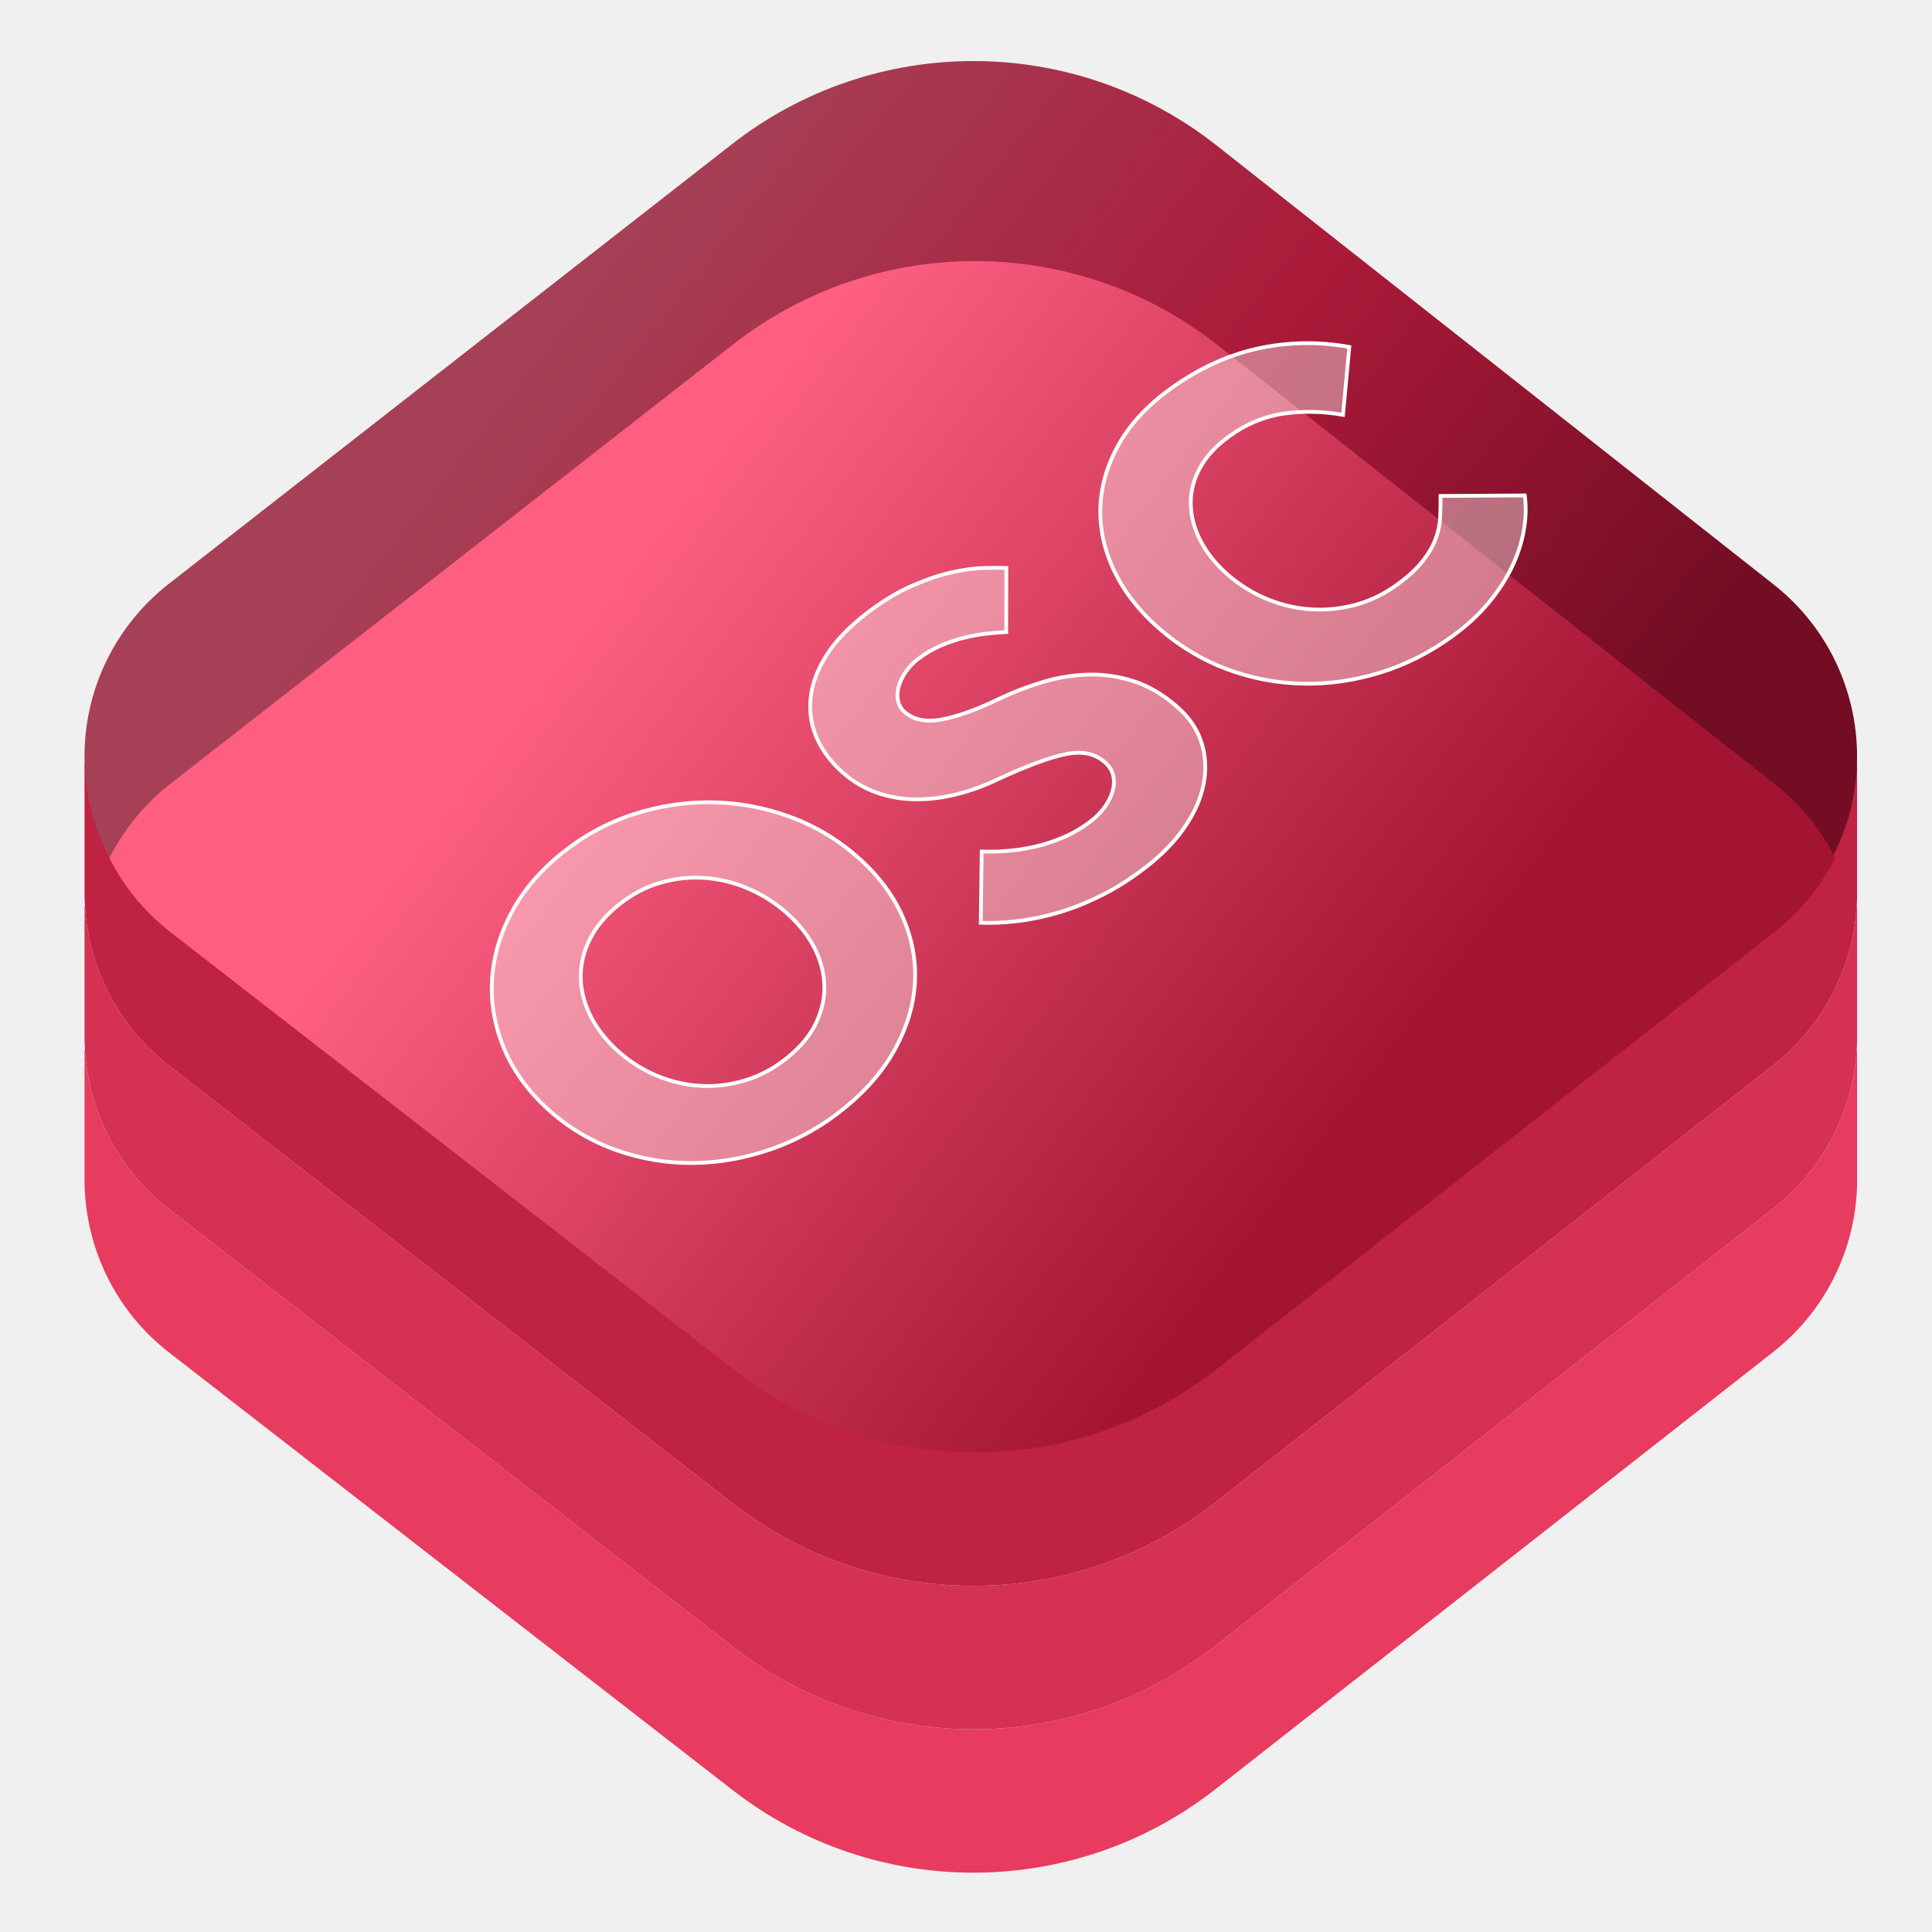
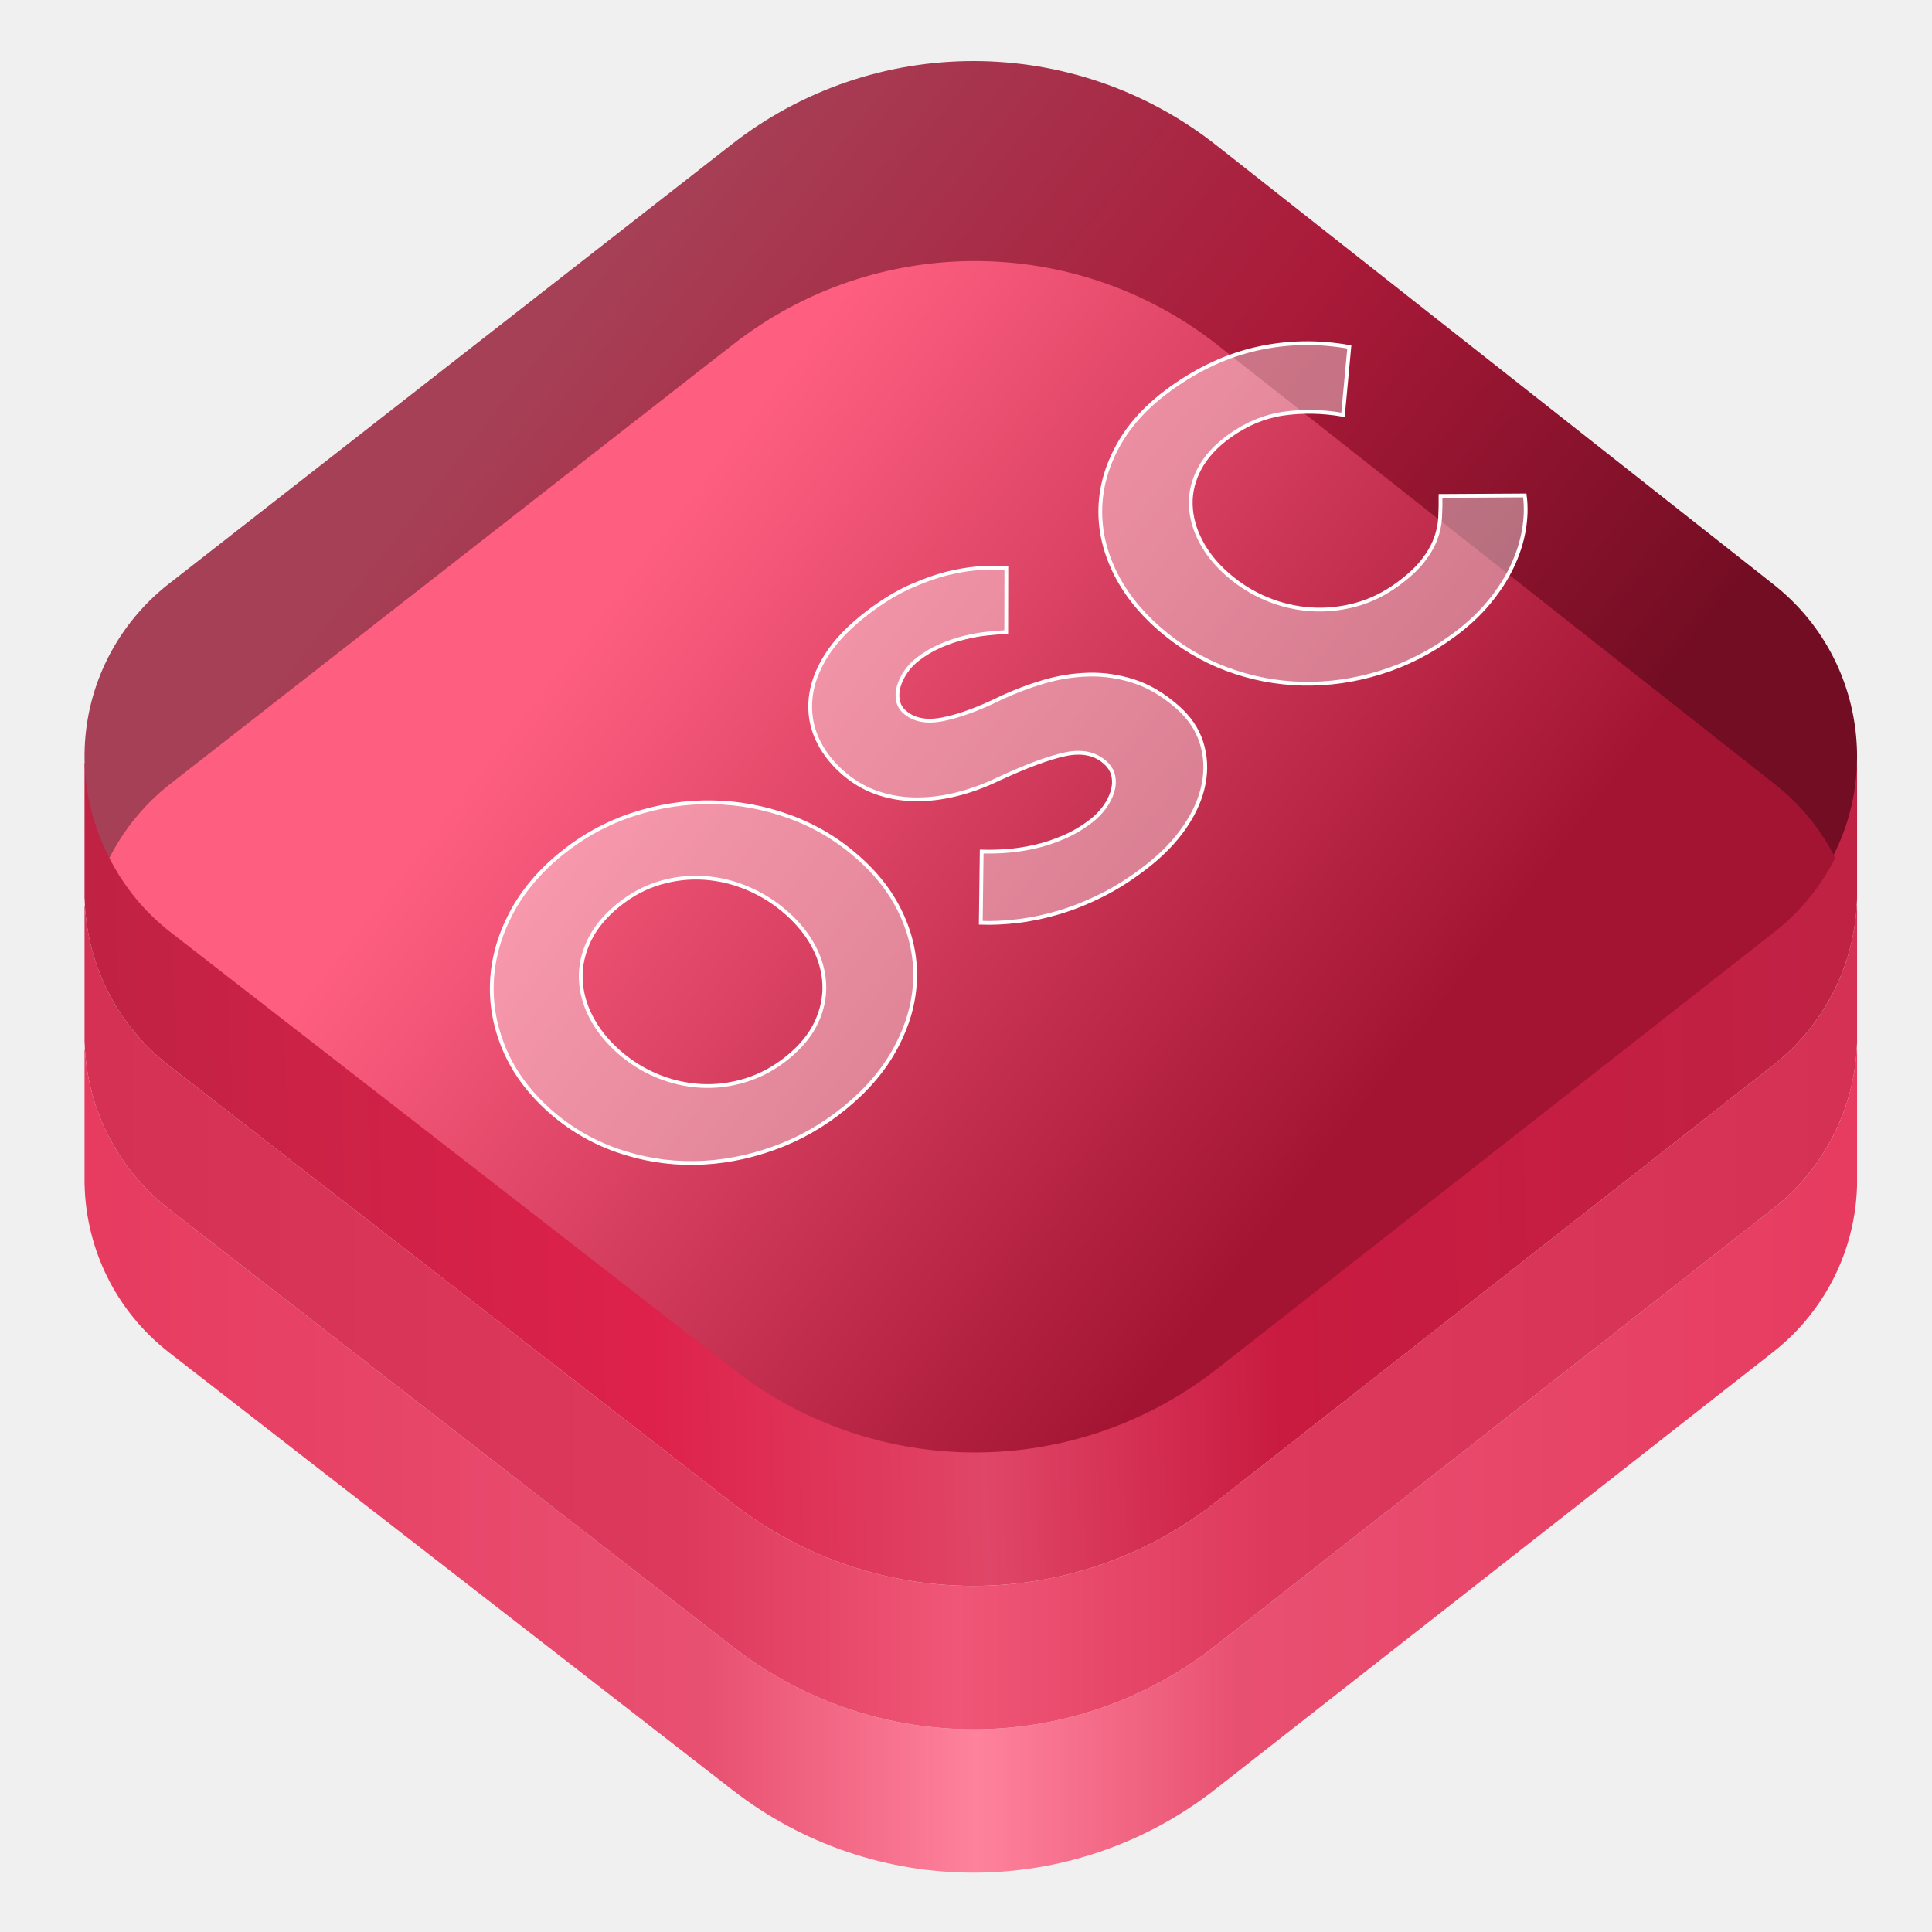
<svg xmlns="http://www.w3.org/2000/svg" width="256px" height="256px" viewBox="0 0 256 256" version="1.1">
  <defs>
-     <linearGradient x1="18.813%" y1="30.949%" x2="75.84%" y2="67.263%" id="linearGradient-1">
+     <linearGradient x1="100%" y1="100%" x2="0%" y2="100%" id="linearGradient-1">
+       <stop stop-color="#E73B60" offset="0%" />
+       <stop stop-color="#E85071" offset="34.623%" />
+       <stop stop-color="#FE829C" offset="49.639%" />
+       <stop stop-color="#E85071" offset="65.109%" />
+       <stop stop-color="#E73B60" offset="100%" />
+     </linearGradient>
+     <linearGradient x1="100%" y1="100%" x2="0%" y2="100%" id="linearGradient-2">
+       <stop stop-color="#D43154" offset="0%" />
+       <stop stop-color="#DD395C" offset="32.659%" />
+       <stop stop-color="#F05677" offset="50.818%" />
+       <stop stop-color="#DD395C" offset="66.404%" />
+       <stop stop-color="#D43154" offset="100%" />
+     </linearGradient>
+     <linearGradient x1="100%" y1="58.871%" x2="0%" y2="59.997%" id="linearGradient-3">
+       <stop stop-color="#C02244" offset="0%" />
+       <stop stop-color="#C91A40" offset="32.283%" />
+       <stop stop-color="#E04667" offset="49.489%" />
+       <stop stop-color="#DE214A" offset="68.472%" />
+       <stop stop-color="#C02244" offset="100%" />
+     </linearGradient>
+     <linearGradient x1="18.813%" y1="30.949%" x2="75.84%" y2="67.263%" id="linearGradient-4">
      <stop stop-color="#A64056" offset="0%" />
      <stop stop-color="#AA1A39" offset="52.103%" />
      <stop stop-color="#730D23" offset="100%" />
    </linearGradient>
-     <linearGradient x1="25.014%" y1="36.017%" x2="76.856%" y2="62.863%" id="linearGradient-2">
+     <linearGradient x1="25.014%" y1="36.017%" x2="76.856%" y2="62.863%" id="linearGradient-5">
      <stop stop-color="#FE5F81" offset="0%" />
      <stop stop-color="#A31433" offset="100%" />
    </linearGradient>
  </defs>
  <g id="OSCKit" stroke="none" stroke-width="1" fill="none" fill-rule="evenodd">
    <g id="StampKit-Icon" transform="translate(-7, -6)">
-       <path d="M253.072,145.092 L253.072,163.092 C252.906,169.127 250.871,175.165 246.847,180.271 C245.418,182.084 243.778,183.72 241.961,185.144 L168.066,243.065 C149.298,257.776 122.93,257.836 104.095,243.211 L29.418,185.225 C22.281,179.684 18.441,171.47 18.213,163.092 L18.2,163.092 L18.2,145.092 L18.26,145.134 C18.766,153.147 22.577,160.914 29.418,166.225 L29.418,166.225 L104.095,224.211 C122.93,238.836 149.298,238.776 168.066,224.065 L168.066,224.065 L241.961,166.144 C243.778,164.72 245.418,163.084 246.847,161.271 C250.64,156.458 252.666,150.818 253.017,145.132 L253.072,145.092 Z" id="Combined-Shape" fill="#E73B60" />
-       <path d="M253.072,126.092 L253.072,144.092 C252.906,150.127 250.871,156.165 246.847,161.271 C245.418,163.084 243.778,164.72 241.961,166.144 L168.066,224.065 C149.298,238.776 122.93,238.836 104.095,224.211 L29.418,166.225 C22.281,160.684 18.441,152.47 18.213,144.092 L18.2,144.092 L18.2,126.092 L18.26,126.134 C18.766,134.147 22.577,141.914 29.418,147.225 L29.418,147.225 L104.095,205.211 C122.93,219.836 149.298,219.776 168.066,205.065 L168.066,205.065 L241.961,147.144 C243.778,145.72 245.418,144.084 246.847,142.271 C250.64,137.458 252.666,131.818 253.017,126.132 L253.072,126.092 Z" id="Combined-Shape" fill="#D43154" />
-       <path d="M253.072,107.092 L253.072,125.092 C252.906,131.127 250.871,137.165 246.847,142.271 C245.418,144.084 243.778,145.72 241.961,147.144 L168.066,205.065 C149.298,219.776 122.93,219.836 104.095,205.211 L29.418,147.225 C22.281,141.684 18.441,133.47 18.213,125.092 L18.2,125.092 L18.2,107.092 L18.26,107.134 C18.766,115.147 22.577,122.914 29.418,128.225 L29.418,128.225 L104.095,186.211 C122.93,200.836 149.298,200.776 168.066,186.065 L168.066,186.065 L241.961,128.144 C243.778,126.72 245.418,125.084 246.847,123.271 C250.64,118.458 252.666,112.818 253.017,107.132 L253.072,107.092 Z" id="Combined-Shape" fill="#C02244" />
-       <path d="M29.357,83.37 L103.985,25.103 C122.863,10.364 149.365,10.425 168.174,25.25 L242.022,83.452 C254.601,93.366 256.761,111.6 246.847,124.179 C245.418,125.992 243.778,127.628 241.961,129.052 L168.066,186.973 C149.298,201.684 122.93,201.744 104.095,187.119 L29.418,129.133 C16.768,119.311 14.475,101.092 24.298,88.442 C25.769,86.549 27.468,84.845 29.357,83.37 Z" id="Rectangle" fill="url(#linearGradient-1)" />
-       <path d="M168.377,51.751 L242.225,109.954 C245.669,112.668 248.332,116.007 250.18,119.682 C249.32,121.387 248.278,123.032 247.05,124.589 C245.621,126.402 243.981,128.038 242.164,129.462 L168.269,187.383 C149.501,202.094 123.133,202.154 104.298,187.529 L29.621,129.543 C26.098,126.808 23.378,123.421 21.5,119.685 C22.33,118.041 23.329,116.453 24.501,114.944 C25.971,113.05 27.671,111.347 29.56,109.872 L104.188,51.605 C123.065,36.866 149.568,36.927 168.377,51.751 Z" id="Combined-Shape" fill="url(#linearGradient-2)" />
+       <path d="M253.072,145.092 L253.072,163.092 C252.906,169.127 250.871,175.165 246.847,180.271 C245.418,182.084 243.778,183.72 241.961,185.144 L168.066,243.065 C149.298,257.776 122.93,257.836 104.095,243.211 L29.418,185.225 C22.281,179.684 18.441,171.47 18.213,163.092 L18.2,163.092 L18.2,145.092 L18.26,145.134 C18.766,153.147 22.577,160.914 29.418,166.225 L29.418,166.225 L104.095,224.211 C122.93,238.836 149.298,238.776 168.066,224.065 L168.066,224.065 L241.961,166.144 C243.778,164.72 245.418,163.084 246.847,161.271 C250.64,156.458 252.666,150.818 253.017,145.132 L253.072,145.092 Z" id="Combined-Shape" fill="url(#linearGradient-1)" />
+       <path d="M253.072,126.092 L253.072,144.092 C252.906,150.127 250.871,156.165 246.847,161.271 C245.418,163.084 243.778,164.72 241.961,166.144 L168.066,224.065 C149.298,238.776 122.93,238.836 104.095,224.211 L29.418,166.225 C22.281,160.684 18.441,152.47 18.213,144.092 L18.2,144.092 L18.2,126.092 L18.26,126.134 C18.766,134.147 22.577,141.914 29.418,147.225 L29.418,147.225 L104.095,205.211 C122.93,219.836 149.298,219.776 168.066,205.065 L168.066,205.065 L241.961,147.144 C243.778,145.72 245.418,144.084 246.847,142.271 C250.64,137.458 252.666,131.818 253.017,126.132 L253.072,126.092 Z" id="Combined-Shape" fill="url(#linearGradient-2)" />
+       <path d="M253.072,107.092 L253.072,125.092 C252.906,131.127 250.871,137.165 246.847,142.271 C245.418,144.084 243.778,145.72 241.961,147.144 L168.066,205.065 C149.298,219.776 122.93,219.836 104.095,205.211 L29.418,147.225 C22.281,141.684 18.441,133.47 18.213,125.092 L18.2,125.092 L18.2,107.092 L18.26,107.134 C18.766,115.147 22.577,122.914 29.418,128.225 L29.418,128.225 L104.095,186.211 C122.93,200.836 149.298,200.776 168.066,186.065 L168.066,186.065 L241.961,128.144 C243.778,126.72 245.418,125.084 246.847,123.271 C250.64,118.458 252.666,112.818 253.017,107.132 L253.072,107.092 Z" id="Combined-Shape" fill="url(#linearGradient-3)" />
+       <path d="M29.357,83.37 L103.985,25.103 C122.863,10.364 149.365,10.425 168.174,25.25 L242.022,83.452 C254.601,93.366 256.761,111.6 246.847,124.179 C245.418,125.992 243.778,127.628 241.961,129.052 L168.066,186.973 C149.298,201.684 122.93,201.744 104.095,187.119 L29.418,129.133 C16.768,119.311 14.475,101.092 24.298,88.442 C25.769,86.549 27.468,84.845 29.357,83.37 Z" id="Rectangle" fill="url(#linearGradient-4)" />
+       <path d="M168.377,51.751 L242.225,109.954 C245.669,112.668 248.332,116.007 250.18,119.682 C249.32,121.387 248.278,123.032 247.05,124.589 C245.621,126.402 243.981,128.038 242.164,129.462 L168.269,187.383 C149.501,202.094 123.133,202.154 104.298,187.529 L29.621,129.543 C26.098,126.808 23.378,123.421 21.5,119.685 C22.33,118.041 23.329,116.453 24.501,114.944 C25.971,113.05 27.671,111.347 29.56,109.872 L104.188,51.605 C123.065,36.866 149.568,36.927 168.377,51.751 Z" id="Combined-Shape" fill="url(#linearGradient-5)" />
    </g>
    <path d="M108.001,144.656 C111.111,142.529 113.557,140.103 115.339,137.375 C117.121,134.655 118.218,131.84 118.629,128.927 C119.04,126.017 118.743,123.087 117.739,120.135 C116.735,117.177 115.018,114.419 112.588,111.857 C110.126,109.25 107.287,107.192 104.072,105.686 C100.856,104.173 97.5,103.23 94.002,102.861 C90.505,102.49 86.979,102.71 83.423,103.526 C79.868,104.346 76.535,105.801 73.425,107.896 C70.315,109.999 67.869,112.445 66.087,115.232 C64.305,118.026 63.208,120.938 62.797,123.965 C62.386,126.994 62.675,130.034 63.662,133.082 C64.65,136.125 66.375,138.968 68.838,141.608 C71.268,144.202 74.098,146.232 77.33,147.697 C80.562,149.154 83.926,150.009 87.424,150.263 C90.921,150.516 94.448,150.176 98.003,149.247 C101.558,148.323 104.891,146.791 108.001,144.656 Z M101.007,137.369 C99.158,138.634 97.208,139.486 95.158,139.926 C93.108,140.366 91.092,140.44 89.11,140.148 C87.128,139.854 85.24,139.235 83.446,138.291 C81.652,137.345 80.049,136.119 78.637,134.614 C77.225,133.106 76.168,131.494 75.467,129.78 C74.765,128.064 74.462,126.348 74.556,124.633 C74.649,122.919 75.171,121.259 76.122,119.656 C77.072,118.055 78.472,116.627 80.321,115.374 C82.17,114.124 84.101,113.296 86.114,112.89 C88.126,112.485 90.115,112.44 92.081,112.754 C94.046,113.067 95.926,113.708 97.72,114.674 C99.514,115.638 101.117,116.869 102.529,118.367 C103.941,119.862 104.998,121.449 105.699,123.132 C106.401,124.812 106.713,126.498 106.635,128.191 C106.558,129.885 106.063,131.521 105.15,133.102 C104.237,134.685 102.856,136.107 101.007,137.369 Z M150.49,116.392 C152.76,114.93 154.617,113.314 156.063,111.543 C157.508,109.776 158.496,107.962 159.026,106.101 C159.557,104.241 159.619,102.406 159.211,100.594 C158.804,98.781 157.862,97.112 156.384,95.585 C154.677,93.816 152.867,92.531 150.954,91.731 C149.041,90.929 147.085,90.467 145.088,90.347 C143.09,90.227 141.091,90.369 139.09,90.775 C137.089,91.183 135.163,91.724 133.313,92.4 C130.205,93.6 127.55,94.321 125.348,94.56 C123.145,94.8 121.486,94.327 120.37,93.14 C119.943,92.685 119.698,92.156 119.636,91.551 C119.573,90.946 119.665,90.327 119.911,89.693 C120.158,89.059 120.524,88.447 121.012,87.856 C121.499,87.265 122.079,86.756 122.751,86.328 C123.76,85.687 124.814,85.185 125.915,84.822 C127.016,84.46 128.092,84.198 129.144,84.035 C130.196,83.872 131.199,83.782 132.153,83.764 C133.107,83.746 133.963,83.749 134.721,83.772 L135.477,75.318 C134.804,75.238 133.845,75.156 132.6,75.07 C131.356,74.985 129.918,75.048 128.286,75.26 C126.654,75.473 124.846,75.909 122.862,76.568 C120.878,77.229 118.815,78.238 116.671,79.594 C114.066,81.25 112.078,82.982 110.707,84.789 C109.337,86.6 108.478,88.423 108.132,90.257 C107.786,92.092 107.906,93.867 108.49,95.579 C109.075,97.289 110.056,98.881 111.435,100.352 C112.683,101.681 114.089,102.707 115.653,103.431 C117.218,104.153 118.888,104.609 120.663,104.798 C122.439,104.987 124.289,104.932 126.213,104.634 C128.137,104.336 130.045,103.827 131.938,103.107 C135.873,101.689 138.933,100.85 141.119,100.587 C143.305,100.324 145.006,100.825 146.221,102.087 C146.779,102.666 147.101,103.298 147.187,103.985 C147.273,104.672 147.178,105.364 146.902,106.063 C146.625,106.762 146.212,107.425 145.662,108.052 C145.111,108.68 144.479,109.224 143.764,109.683 C142.546,110.468 141.277,111.079 139.959,111.517 C138.641,111.955 137.334,112.263 136.036,112.44 C134.738,112.618 133.484,112.698 132.272,112.681 C131.061,112.665 129.952,112.595 128.946,112.471 L128.002,121.862 C129.49,122.051 131.12,122.118 132.89,122.064 C134.66,122.01 136.494,121.791 138.389,121.407 C140.285,121.024 142.251,120.431 144.286,119.629 C146.321,118.829 148.389,117.75 150.49,116.392 Z M193.673,89.412 C195.607,88.245 197.286,86.944 198.711,85.508 C200.136,84.075 201.303,82.587 202.213,81.045 C203.123,79.504 203.79,77.939 204.214,76.347 C204.637,74.757 204.814,73.22 204.745,71.736 L193.622,70.828 C193.549,71.772 193.448,72.721 193.317,73.673 C193.187,74.626 192.896,75.568 192.445,76.5 C191.994,77.432 191.334,78.357 190.467,79.274 C189.599,80.192 188.409,81.105 186.896,82.015 C185.047,83.13 183.124,83.865 181.128,84.218 C179.132,84.573 177.148,84.598 175.178,84.293 C173.208,83.987 171.316,83.363 169.501,82.42 C167.685,81.474 166.056,80.251 164.611,78.748 C163.199,77.277 162.144,75.707 161.448,74.039 C160.751,72.37 160.452,70.716 160.55,69.079 C160.649,67.442 161.183,65.883 162.155,64.402 C163.126,62.924 164.557,61.62 166.448,60.492 C168.844,59.068 171.322,58.288 173.882,58.15 C176.443,58.012 179.043,58.294 181.683,58.994 L183.3,50.108 C179.265,49.021 175.229,48.736 171.192,49.261 C167.155,49.789 163.182,51.207 159.273,53.521 C156.037,55.448 153.536,57.695 151.77,60.262 C150.005,62.835 148.945,65.534 148.593,68.355 C148.24,71.177 148.598,74.031 149.665,76.913 C150.732,79.789 152.481,82.5 154.91,85.04 C157.406,87.64 160.221,89.691 163.357,91.196 C166.493,92.694 169.78,93.632 173.219,94.013 C176.658,94.393 180.129,94.202 183.63,93.446 C187.132,92.693 190.479,91.347 193.673,89.412 Z" id="OSC" stroke="#FFFFFF" stroke-width="0.5" fill-opacity="0.393" fill="#FFFFFF" fill-rule="nonzero" transform="translate(133.6877, 99.67481) rotate(-5) translate(-133.6877, -99.67481) " />
  </g>
</svg>
